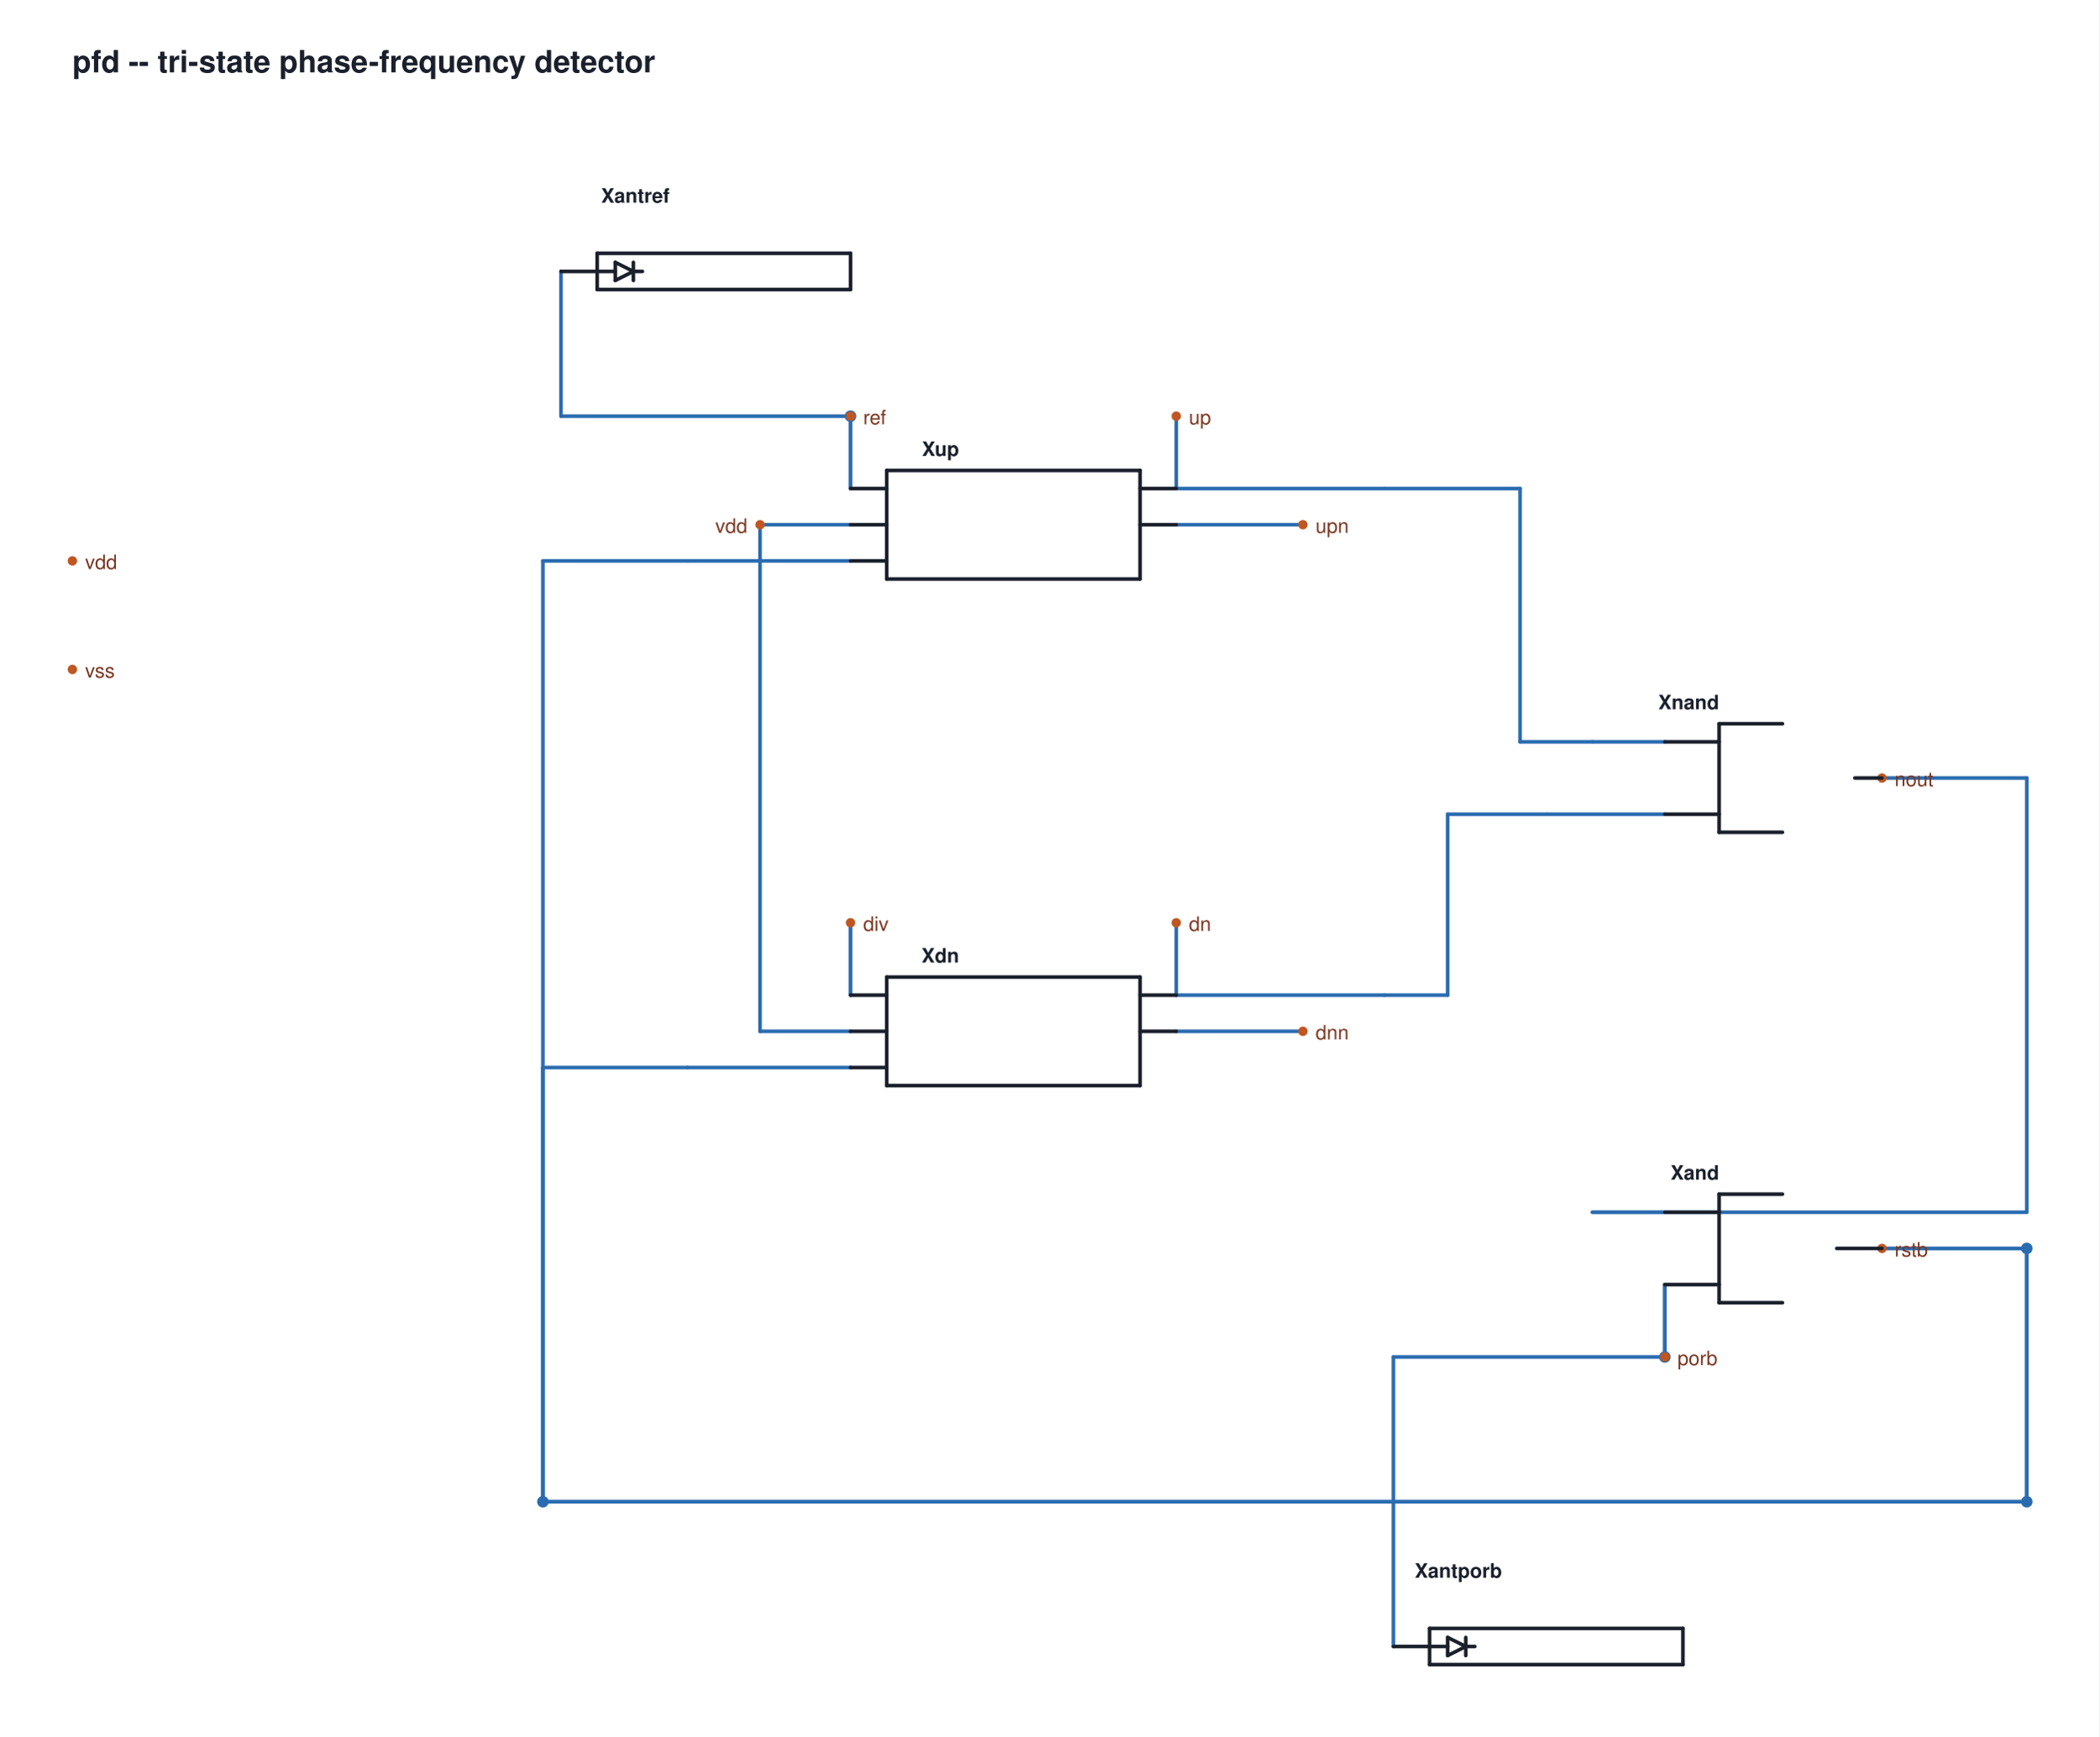
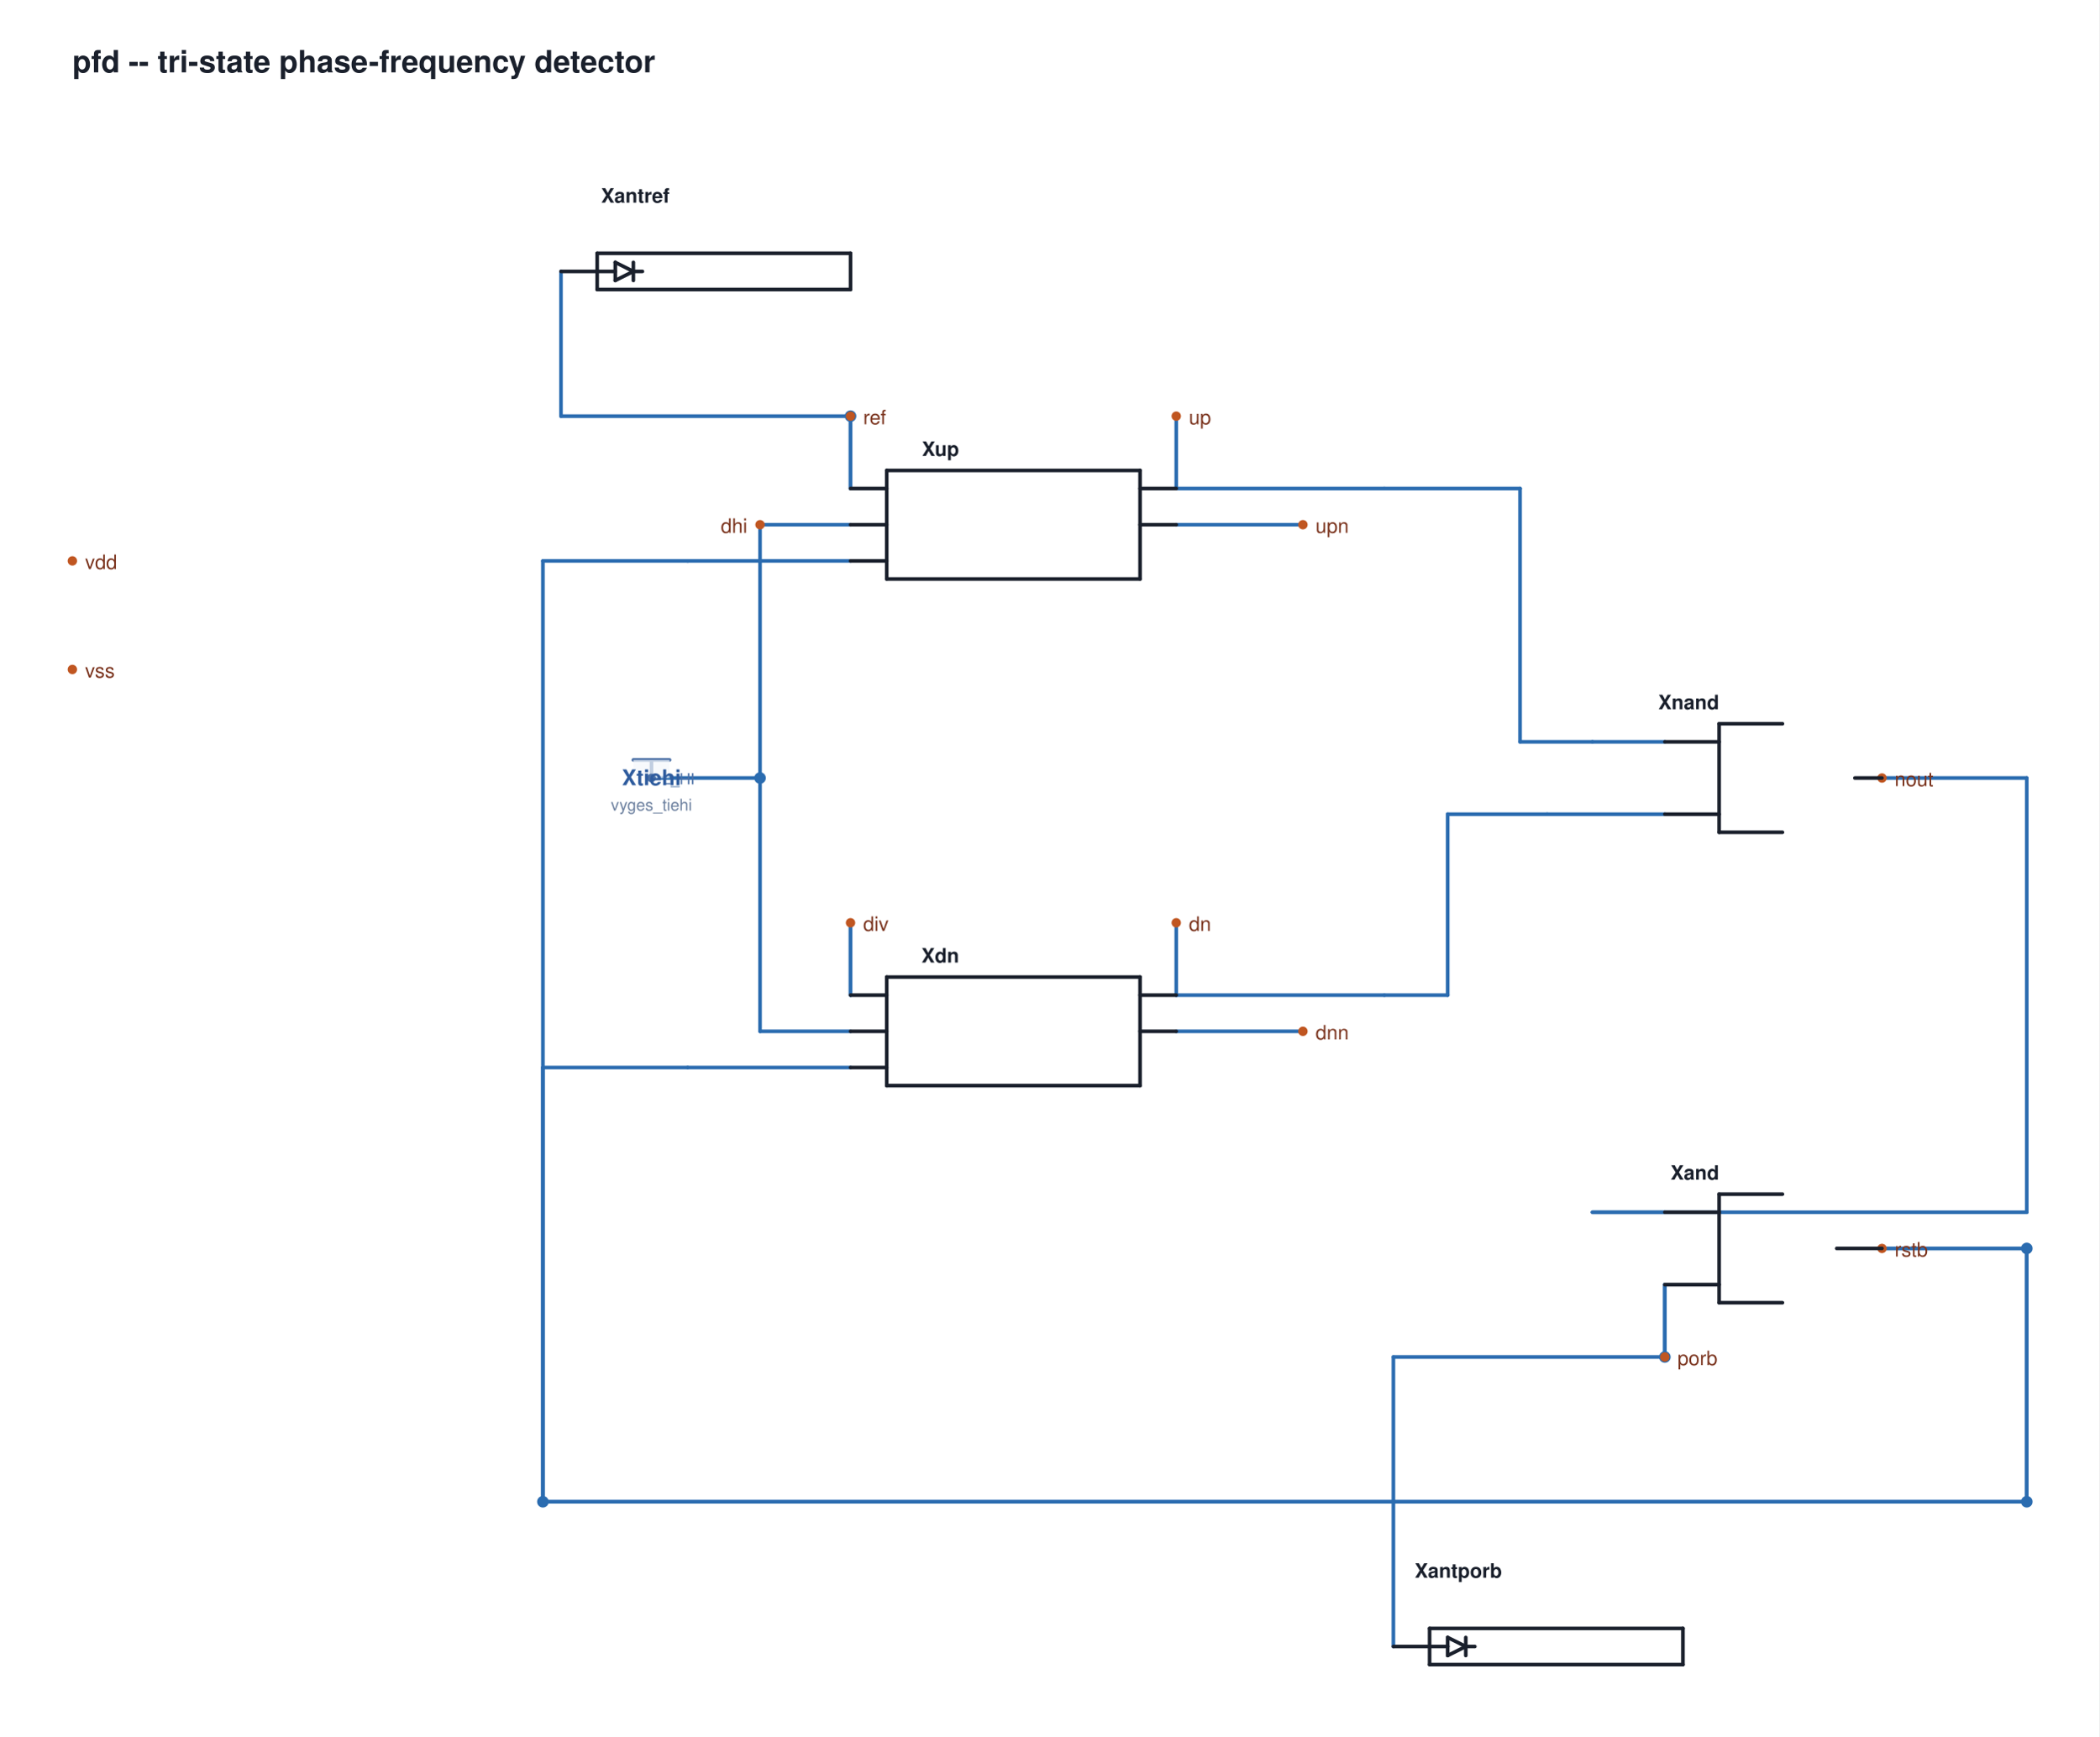
<svg xmlns="http://www.w3.org/2000/svg" width="1160" height="960" viewBox="-560 -510 1160 960">
  <rect x="-560.0" y="-510.0" width="1160.0" height="960.0" fill="#ffffff" />
  <line x1="90.0" y1="-240.0" x2="205.0" y2="-240.0" stroke="#2b6cb0" stroke-width="2" stroke-linecap="round" />
  <line x1="205.0" y1="-240.0" x2="280.0" y2="-240.0" stroke="#2b6cb0" stroke-width="2" stroke-linecap="round" />
  <line x1="280.0" y1="-240.0" x2="280.0" y2="-100.0" stroke="#2b6cb0" stroke-width="2" stroke-linecap="round" />
  <line x1="280.0" y1="-100.0" x2="320.0" y2="-100.0" stroke="#2b6cb0" stroke-width="2" stroke-linecap="round" />
  <line x1="320.0" y1="-100.0" x2="360.0" y2="-100.0" stroke="#2b6cb0" stroke-width="2" stroke-linecap="round" />
  <line x1="90.0" y1="40.0" x2="205.0" y2="40.0" stroke="#2b6cb0" stroke-width="2" stroke-linecap="round" />
  <line x1="205.0" y1="40.0" x2="240.0" y2="40.0" stroke="#2b6cb0" stroke-width="2" stroke-linecap="round" />
  <line x1="240.0" y1="40.0" x2="240.0" y2="-60.0" stroke="#2b6cb0" stroke-width="2" stroke-linecap="round" />
  <line x1="240.0" y1="-60.0" x2="295.0" y2="-60.0" stroke="#2b6cb0" stroke-width="2" stroke-linecap="round" />
  <line x1="295.0" y1="-60.0" x2="360.0" y2="-60.0" stroke="#2b6cb0" stroke-width="2" stroke-linecap="round" />
  <line x1="480.0" y1="-80.0" x2="560.0" y2="-80.0" stroke="#2b6cb0" stroke-width="2" stroke-linecap="round" />
  <line x1="560.0" y1="-80.0" x2="560.0" y2="160.0" stroke="#2b6cb0" stroke-width="2" stroke-linecap="round" />
  <line x1="560.0" y1="160.0" x2="320.0" y2="160.0" stroke="#2b6cb0" stroke-width="2" stroke-linecap="round" />
  <line x1="320.0" y1="160.0" x2="360.0" y2="160.0" stroke="#2b6cb0" stroke-width="2" stroke-linecap="round" />
  <line x1="480.0" y1="180.0" x2="560.0" y2="180.0" stroke="#2b6cb0" stroke-width="2" stroke-linecap="round" />
  <line x1="560.0" y1="180.0" x2="560.0" y2="320.0" stroke="#2b6cb0" stroke-width="2" stroke-linecap="round" />
  <line x1="560.0" y1="320.0" x2="-260.0" y2="320.0" stroke="#2b6cb0" stroke-width="2" stroke-linecap="round" />
  <line x1="-260.0" y1="320.0" x2="-260.0" y2="-200.0" stroke="#2b6cb0" stroke-width="2" stroke-linecap="round" />
  <line x1="-260.0" y1="-200.0" x2="-180.0" y2="-200.0" stroke="#2b6cb0" stroke-width="2" stroke-linecap="round" />
  <line x1="-180.0" y1="-200.0" x2="-90.0" y2="-200.0" stroke="#2b6cb0" stroke-width="2" stroke-linecap="round" />
  <line x1="480.0" y1="180.0" x2="560.0" y2="180.0" stroke="#2b6cb0" stroke-width="2" stroke-linecap="round" />
  <line x1="560.0" y1="180.0" x2="560.0" y2="320.0" stroke="#2b6cb0" stroke-width="2" stroke-linecap="round" />
  <line x1="560.0" y1="320.0" x2="-260.0" y2="320.0" stroke="#2b6cb0" stroke-width="2" stroke-linecap="round" />
  <line x1="-260.0" y1="320.0" x2="-260.0" y2="80.0" stroke="#2b6cb0" stroke-width="2" stroke-linecap="round" />
  <line x1="-260.0" y1="80.0" x2="-180.0" y2="80.0" stroke="#2b6cb0" stroke-width="2" stroke-linecap="round" />
  <line x1="-180.0" y1="80.0" x2="-90.0" y2="80.0" stroke="#2b6cb0" stroke-width="2" stroke-linecap="round" />
  <line x1="90.0" y1="-220.0" x2="160.0" y2="-220.0" stroke="#2b6cb0" stroke-width="2" stroke-linecap="round" />
  <line x1="-90.0" y1="-240.0" x2="-90.0" y2="-280.0" stroke="#2b6cb0" stroke-width="2" stroke-linecap="round" />
  <line x1="-90.0" y1="-220.0" x2="-140.0" y2="-220.0" stroke="#2b6cb0" stroke-width="2" stroke-linecap="round" />
  <line x1="90.0" y1="60.0" x2="160.0" y2="60.0" stroke="#2b6cb0" stroke-width="2" stroke-linecap="round" />
  <line x1="-90.0" y1="40.0" x2="-90.0" y2="0.0" stroke="#2b6cb0" stroke-width="2" stroke-linecap="round" />
  <line x1="-90.0" y1="60.0" x2="-140.0" y2="60.0" stroke="#2b6cb0" stroke-width="2" stroke-linecap="round" />
  <line x1="360.0" y1="200.0" x2="360.0" y2="240.0" stroke="#2b6cb0" stroke-width="2" stroke-linecap="round" />
  <line x1="-90.0" y1="-240.0" x2="-90.0" y2="-280.0" stroke="#2b6cb0" stroke-width="2" stroke-linecap="round" />
  <line x1="-90.0" y1="40.0" x2="-90.0" y2="0.0" stroke="#2b6cb0" stroke-width="2" stroke-linecap="round" />
  <line x1="360.0" y1="200.0" x2="360.0" y2="240.0" stroke="#2b6cb0" stroke-width="2" stroke-linecap="round" />
  <line x1="90.0" y1="-240.0" x2="90.0" y2="-280.0" stroke="#2b6cb0" stroke-width="2" stroke-linecap="round" />
  <line x1="90.0" y1="40.0" x2="90.0" y2="0.0" stroke="#2b6cb0" stroke-width="2" stroke-linecap="round" />
+   <line x1="-200.0" y1="-80.0" x2="-140.0" y2="-80.0" stroke="#2b6cb0" stroke-width="2" stroke-linecap="round" />
  <line x1="210.0" y1="400.0" x2="210.0" y2="240.0" stroke="#2b6cb0" stroke-width="2" stroke-linecap="round" />
  <line x1="210.0" y1="240.0" x2="360.0" y2="240.0" stroke="#2b6cb0" stroke-width="2" stroke-linecap="round" />
  <line x1="-250.0" y1="-360.0" x2="-250.0" y2="-280.0" stroke="#2b6cb0" stroke-width="2" stroke-linecap="round" />
  <line x1="-250.0" y1="-280.0" x2="-90.0" y2="-280.0" stroke="#2b6cb0" stroke-width="2" stroke-linecap="round" />
-   <line x1="-140.0" y1="-220.0" x2="-140.0" y2="60.0" stroke="#2b6cb0" stroke-width="2" stroke-linecap="round" />
+   <line x1="-140.0" y1="-80.0" x2="-140.0" y2="60.0" stroke="#2b6cb0" stroke-width="2" stroke-linecap="round" />
+   <line x1="-140.0" y1="-80.0" x2="-140.0" y2="-220.0" stroke="#2b6cb0" stroke-width="2" stroke-linecap="round" />
  <circle cx="560.0" cy="180.0" r="3.2" fill="#2b6cb0" />
  <circle cx="560.0" cy="320.0" r="3.2" fill="#2b6cb0" />
  <circle cx="-260.0" cy="320.0" r="3.2" fill="#2b6cb0" />
  <circle cx="-90.0" cy="-280.0" r="3.2" fill="#2b6cb0" />
  <circle cx="360.0" cy="240.0" r="3.2" fill="#2b6cb0" />
+   <circle cx="-140.0" cy="-80.0" r="3.2" fill="#2b6cb0" />
  <circle cx="480.0" cy="-80.0" r="2.6" fill="#c05621" />
  <text x="487.0" y="-75.5" text-anchor="start" font-family="Helvetica,Arial,sans-serif" font-size="11" fill="#7b341e">nout</text>
  <circle cx="480.0" cy="180.0" r="2.6" fill="#c05621" />
  <text x="487.0" y="184.5" text-anchor="start" font-family="Helvetica,Arial,sans-serif" font-size="11" fill="#7b341e">rstb</text>
  <line x1="-70.0" y1="-250.0" x2="70.0" y2="-250.0" stroke="#1a202c" stroke-width="2" stroke-linecap="round" />
  <line x1="-70.0" y1="-190.0" x2="70.0" y2="-190.0" stroke="#1a202c" stroke-width="2" stroke-linecap="round" />
  <line x1="-70.0" y1="-250.0" x2="-70.0" y2="-190.0" stroke="#1a202c" stroke-width="2" stroke-linecap="round" />
  <line x1="70.0" y1="-250.0" x2="70.0" y2="-190.0" stroke="#1a202c" stroke-width="2" stroke-linecap="round" />
  <line x1="-90.0" y1="-240.0" x2="-70.0" y2="-240.0" stroke="#1a202c" stroke-width="2" stroke-linecap="round" />
  <line x1="-90.0" y1="-220.0" x2="-70.0" y2="-220.0" stroke="#1a202c" stroke-width="2" stroke-linecap="round" />
  <line x1="-90.0" y1="-200.0" x2="-70.0" y2="-200.0" stroke="#1a202c" stroke-width="2" stroke-linecap="round" />
  <line x1="70.0" y1="-240.0" x2="90.0" y2="-240.0" stroke="#1a202c" stroke-width="2" stroke-linecap="round" />
  <line x1="70.0" y1="-220.0" x2="90.0" y2="-220.0" stroke="#1a202c" stroke-width="2" stroke-linecap="round" />
  <text x="-30.0" y="-258.0" text-anchor="end" font-family="Helvetica,Arial,sans-serif" font-size="11" font-weight="bold" fill="#1a202c">Xup</text>
  <circle cx="160.0" cy="-220.0" r="2.6" fill="#c05621" />
  <text x="167.0" y="-215.5" text-anchor="start" font-family="Helvetica,Arial,sans-serif" font-size="11" fill="#7b341e">upn</text>
  <circle cx="-140.0" cy="-220.0" r="2.6" fill="#c05621" />
-   <text x="-147.0" y="-215.5" text-anchor="end" font-family="Helvetica,Arial,sans-serif" font-size="11" fill="#7b341e">vdd</text>
+   <text x="-147.0" y="-215.5" text-anchor="end" font-family="Helvetica,Arial,sans-serif" font-size="11" fill="#7b341e">dhi</text>
  <line x1="-70.0" y1="30.0" x2="70.0" y2="30.0" stroke="#1a202c" stroke-width="2" stroke-linecap="round" />
  <line x1="-70.0" y1="90.0" x2="70.0" y2="90.0" stroke="#1a202c" stroke-width="2" stroke-linecap="round" />
  <line x1="-70.0" y1="30.0" x2="-70.0" y2="90.0" stroke="#1a202c" stroke-width="2" stroke-linecap="round" />
  <line x1="70.0" y1="30.0" x2="70.0" y2="90.0" stroke="#1a202c" stroke-width="2" stroke-linecap="round" />
  <line x1="-90.0" y1="40.0" x2="-70.0" y2="40.0" stroke="#1a202c" stroke-width="2" stroke-linecap="round" />
  <line x1="-90.0" y1="60.0" x2="-70.0" y2="60.0" stroke="#1a202c" stroke-width="2" stroke-linecap="round" />
  <line x1="-90.0" y1="80.0" x2="-70.0" y2="80.0" stroke="#1a202c" stroke-width="2" stroke-linecap="round" />
  <line x1="70.0" y1="40.0" x2="90.0" y2="40.0" stroke="#1a202c" stroke-width="2" stroke-linecap="round" />
  <line x1="70.0" y1="60.0" x2="90.0" y2="60.0" stroke="#1a202c" stroke-width="2" stroke-linecap="round" />
  <text x="-30.0" y="22.0" text-anchor="end" font-family="Helvetica,Arial,sans-serif" font-size="11" font-weight="bold" fill="#1a202c">Xdn</text>
  <circle cx="160.0" cy="60.0" r="2.6" fill="#c05621" />
  <text x="167.0" y="64.5" text-anchor="start" font-family="Helvetica,Arial,sans-serif" font-size="11" fill="#7b341e">dnn</text>
+   <line x1="-200.0" y1="-80.0" x2="-200.0" y2="-90.0" stroke="#4a6fa5" stroke-width="2" stroke-linecap="round" />
+   <line x1="-210.0" y1="-90.0" x2="-190.0" y2="-90.0" stroke="#4a6fa5" stroke-width="2" stroke-linecap="round" />
+   <rect x="-210.0" y="-90.0" width="20.0" height="10.0" fill="#f4f7fb" fill-opacity="0.7" stroke="none" />
+   <circle cx="-200.0" cy="-80.0" r="2.4" fill="#4a6fa5" />
+   <text x="-194.0" y="-76.5" text-anchor="start" font-family="Helvetica,Arial,sans-serif" font-size="8.5" fill="#4a6fa5">L_HI</text>
+   <text x="-200.0" y="-76.0" text-anchor="middle" font-family="Helvetica,Arial,sans-serif" font-size="12" font-weight="bold" fill="#2f5c9e">Xtiehi</text>
+   <text x="-200.0" y="-62.0" text-anchor="middle" font-family="Helvetica,Arial,sans-serif" font-size="9" fill="#6b7f9e">vyges_tiehi</text>
  <line x1="360.0" y1="-100.0" x2="390.0" y2="-100.0" stroke="#1a202c" stroke-width="2" stroke-linecap="round" />
  <line x1="360.0" y1="-60.0" x2="390.0" y2="-60.0" stroke="#1a202c" stroke-width="2" stroke-linecap="round" />
  <line x1="390.0" y1="-110.0" x2="390.0" y2="-50.0" stroke="#1a202c" stroke-width="2" stroke-linecap="round" />
  <line x1="390.0" y1="-50.0" x2="425.0" y2="-50.0" stroke="#1a202c" stroke-width="2" stroke-linecap="round" />
  <line x1="390.0" y1="-110.0" x2="425.0" y2="-110.0" stroke="#1a202c" stroke-width="2" stroke-linecap="round" />
  <line x1="465.0" y1="-80.0" x2="480.0" y2="-80.0" stroke="#1a202c" stroke-width="2" stroke-linecap="round" />
  <text x="390.0" y="-118.0" text-anchor="end" font-family="Helvetica,Arial,sans-serif" font-size="11" font-weight="bold" fill="#1a202c">Xnand</text>
  <line x1="360.0" y1="160.0" x2="390.0" y2="160.0" stroke="#1a202c" stroke-width="2" stroke-linecap="round" />
  <line x1="360.0" y1="200.0" x2="390.0" y2="200.0" stroke="#1a202c" stroke-width="2" stroke-linecap="round" />
  <line x1="390.0" y1="150.0" x2="390.0" y2="210.0" stroke="#1a202c" stroke-width="2" stroke-linecap="round" />
  <line x1="390.0" y1="210.0" x2="425.0" y2="210.0" stroke="#1a202c" stroke-width="2" stroke-linecap="round" />
  <line x1="390.0" y1="150.0" x2="425.0" y2="150.0" stroke="#1a202c" stroke-width="2" stroke-linecap="round" />
  <line x1="455.0" y1="180.0" x2="480.0" y2="180.0" stroke="#1a202c" stroke-width="2" stroke-linecap="round" />
  <text x="390.0" y="142.0" text-anchor="end" font-family="Helvetica,Arial,sans-serif" font-size="11" font-weight="bold" fill="#1a202c">Xand</text>
  <line x1="-230.0" y1="-370.0" x2="-90.0" y2="-370.0" stroke="#1a202c" stroke-width="2" stroke-linecap="round" />
  <line x1="-230.0" y1="-350.0" x2="-90.0" y2="-350.0" stroke="#1a202c" stroke-width="2" stroke-linecap="round" />
  <line x1="-230.0" y1="-370.0" x2="-230.0" y2="-350.0" stroke="#1a202c" stroke-width="2" stroke-linecap="round" />
  <line x1="-90.0" y1="-370.0" x2="-90.0" y2="-350.0" stroke="#1a202c" stroke-width="2" stroke-linecap="round" />
  <line x1="-250.0" y1="-360.0" x2="-230.0" y2="-360.0" stroke="#1a202c" stroke-width="2" stroke-linecap="round" />
  <line x1="-230.0" y1="-360.0" x2="-220.0" y2="-360.0" stroke="#1a202c" stroke-width="2" stroke-linecap="round" />
  <line x1="-220.0" y1="-365.0" x2="-220.0" y2="-360.0" stroke="#1a202c" stroke-width="2" stroke-linecap="round" />
  <line x1="-220.0" y1="-365.0" x2="-210.0" y2="-360.0" stroke="#1a202c" stroke-width="2" stroke-linecap="round" />
  <line x1="-220.0" y1="-360.0" x2="-220.0" y2="-355.0" stroke="#1a202c" stroke-width="2" stroke-linecap="round" />
  <line x1="-220.0" y1="-355.0" x2="-210.0" y2="-360.0" stroke="#1a202c" stroke-width="2" stroke-linecap="round" />
  <line x1="-210.0" y1="-365.0" x2="-210.0" y2="-355.0" stroke="#1a202c" stroke-width="2" stroke-linecap="round" />
  <line x1="-210.0" y1="-360.0" x2="-205.0" y2="-360.0" stroke="#1a202c" stroke-width="2" stroke-linecap="round" />
  <text x="-190.0" y="-398.0" text-anchor="end" font-family="Helvetica,Arial,sans-serif" font-size="11" font-weight="bold" fill="#1a202c">Xantref</text>
  <line x1="230.0" y1="390.0" x2="370.0" y2="390.0" stroke="#1a202c" stroke-width="2" stroke-linecap="round" />
  <line x1="230.0" y1="410.0" x2="370.0" y2="410.0" stroke="#1a202c" stroke-width="2" stroke-linecap="round" />
  <line x1="230.0" y1="390.0" x2="230.0" y2="410.0" stroke="#1a202c" stroke-width="2" stroke-linecap="round" />
  <line x1="370.0" y1="390.0" x2="370.0" y2="410.0" stroke="#1a202c" stroke-width="2" stroke-linecap="round" />
  <line x1="210.0" y1="400.0" x2="230.0" y2="400.0" stroke="#1a202c" stroke-width="2" stroke-linecap="round" />
  <line x1="230.0" y1="400.0" x2="240.0" y2="400.0" stroke="#1a202c" stroke-width="2" stroke-linecap="round" />
  <line x1="240.0" y1="395.0" x2="240.0" y2="400.0" stroke="#1a202c" stroke-width="2" stroke-linecap="round" />
  <line x1="240.0" y1="395.0" x2="250.0" y2="400.0" stroke="#1a202c" stroke-width="2" stroke-linecap="round" />
  <line x1="240.0" y1="400.0" x2="240.0" y2="405.0" stroke="#1a202c" stroke-width="2" stroke-linecap="round" />
  <line x1="240.0" y1="405.0" x2="250.0" y2="400.0" stroke="#1a202c" stroke-width="2" stroke-linecap="round" />
  <line x1="250.0" y1="395.0" x2="250.0" y2="405.0" stroke="#1a202c" stroke-width="2" stroke-linecap="round" />
  <line x1="250.0" y1="400.0" x2="255.0" y2="400.0" stroke="#1a202c" stroke-width="2" stroke-linecap="round" />
  <text x="270.0" y="362.0" text-anchor="end" font-family="Helvetica,Arial,sans-serif" font-size="11" font-weight="bold" fill="#1a202c">Xantporb</text>
  <circle cx="-90.0" cy="-280.0" r="2.6" fill="#c05621" />
  <text x="-83.0" y="-275.5" text-anchor="start" font-family="Helvetica,Arial,sans-serif" font-size="11" fill="#7b341e">ref</text>
  <circle cx="-90.0" cy="0.0" r="2.6" fill="#c05621" />
  <text x="-83.0" y="4.5" text-anchor="start" font-family="Helvetica,Arial,sans-serif" font-size="11" fill="#7b341e">div</text>
  <circle cx="360.0" cy="240.0" r="2.6" fill="#c05621" />
  <text x="367.0" y="244.5" text-anchor="start" font-family="Helvetica,Arial,sans-serif" font-size="11" fill="#7b341e">porb</text>
  <circle cx="90.0" cy="-280.0" r="2.6" fill="#c05621" />
  <text x="97.0" y="-275.5" text-anchor="start" font-family="Helvetica,Arial,sans-serif" font-size="11" fill="#7b341e">up</text>
  <circle cx="90.0" cy="0.0" r="2.6" fill="#c05621" />
  <text x="97.0" y="4.5" text-anchor="start" font-family="Helvetica,Arial,sans-serif" font-size="11" fill="#7b341e">dn</text>
  <circle cx="-520.0" cy="-200.0" r="2.6" fill="#c05621" />
  <text x="-513.0" y="-195.5" text-anchor="start" font-family="Helvetica,Arial,sans-serif" font-size="11" fill="#7b341e">vdd</text>
  <circle cx="-520.0" cy="-140.0" r="2.6" fill="#c05621" />
  <text x="-513.0" y="-135.5" text-anchor="start" font-family="Helvetica,Arial,sans-serif" font-size="11" fill="#7b341e">vss</text>
  <text x="-520.0" y="-470.0" font-family="Helvetica,Arial,sans-serif" font-size="17.0" font-weight="bold" fill="#1a202c">pfd -- tri-state phase-frequency detector</text>
</svg>
